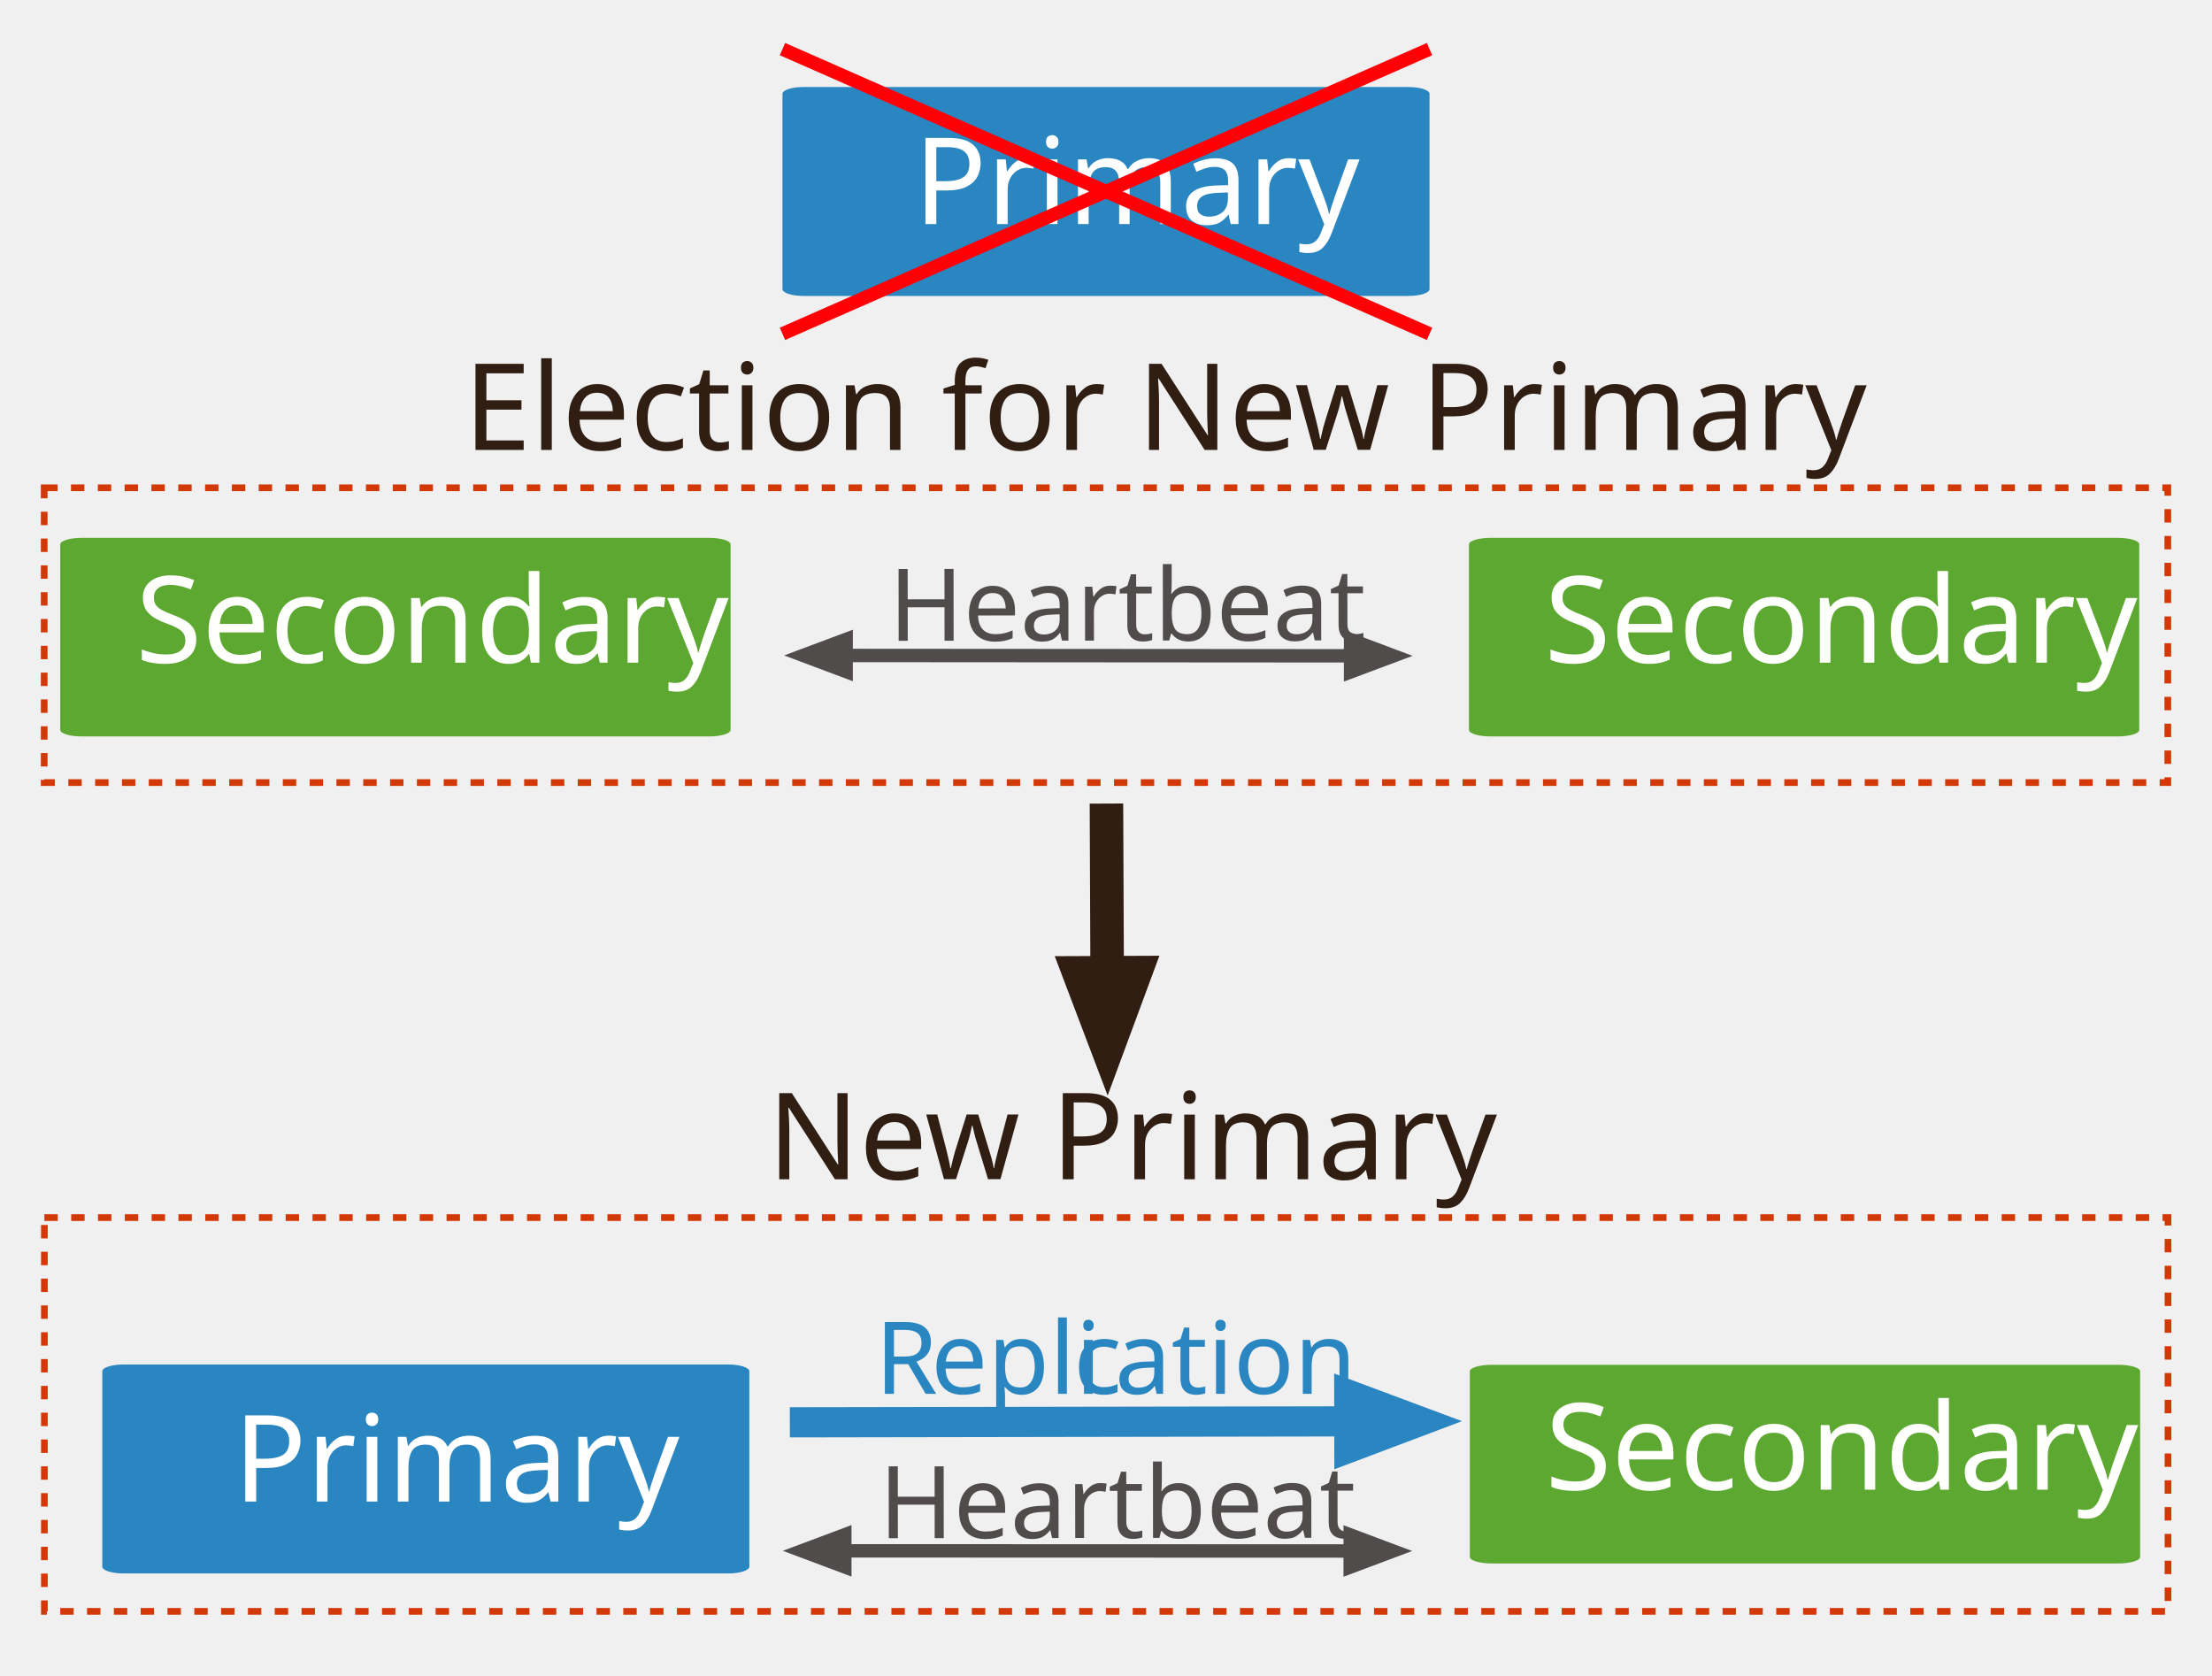
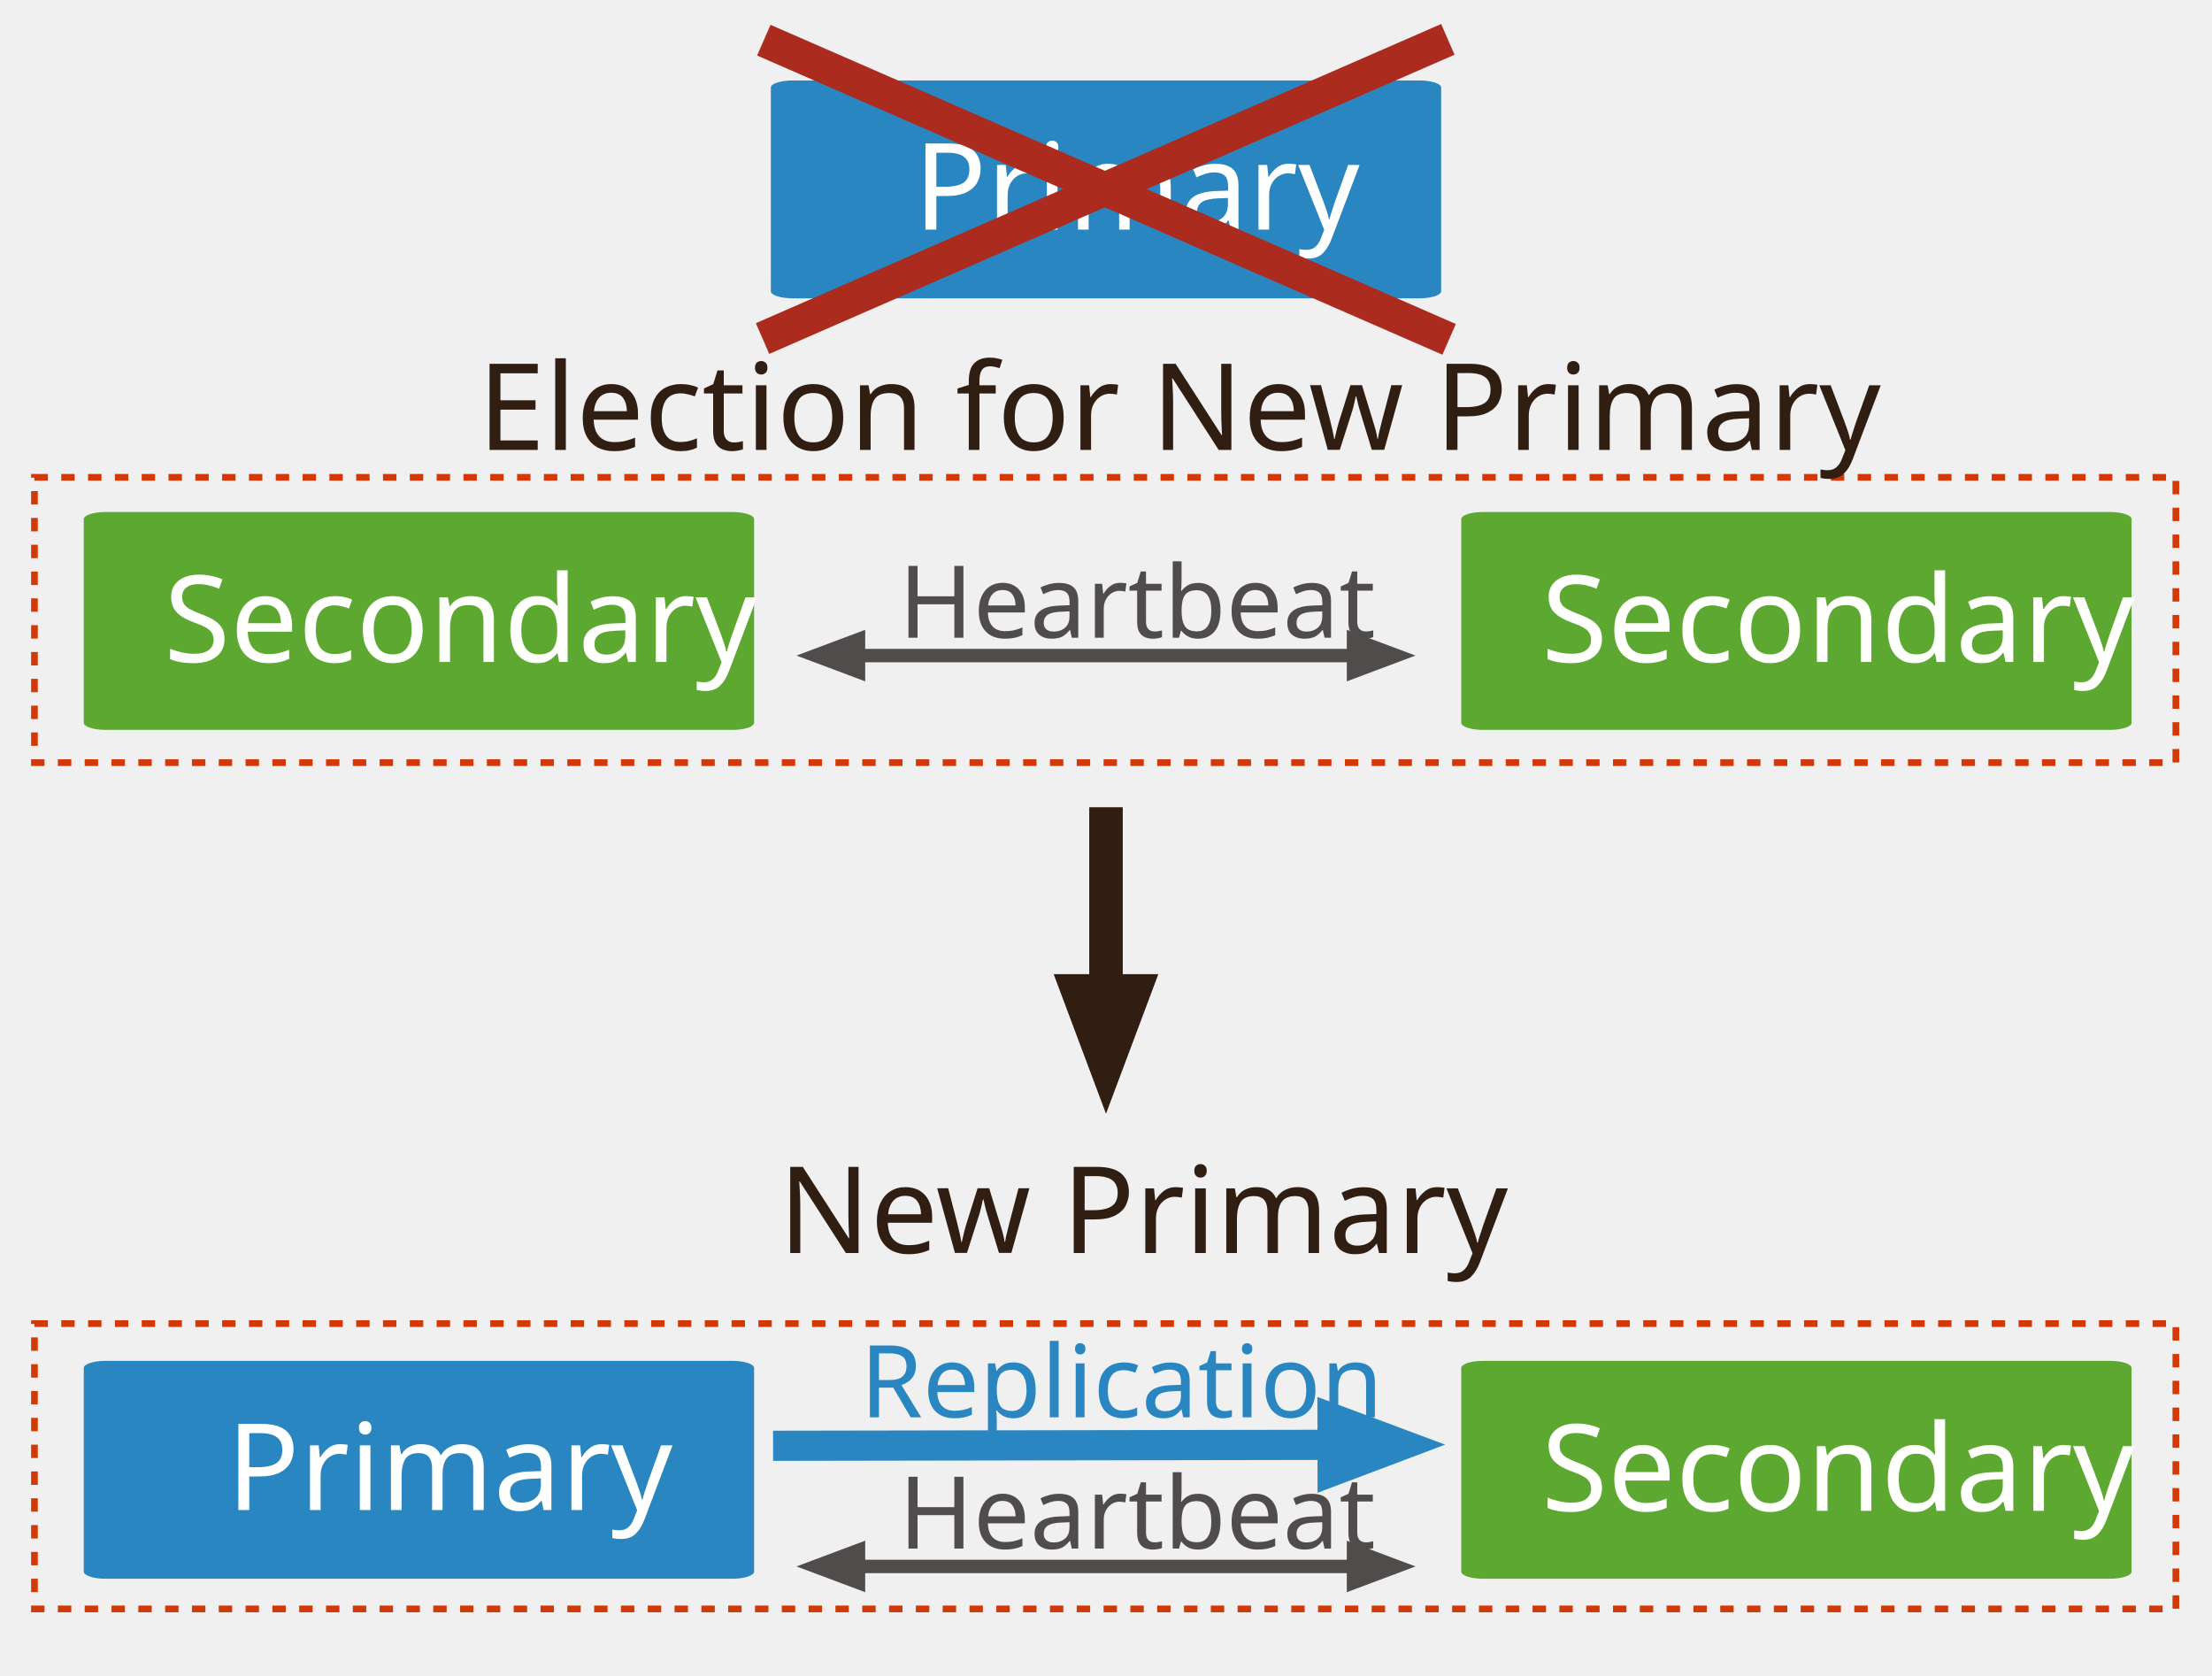
<svg xmlns="http://www.w3.org/2000/svg" version="1.1" x="0px" y="0px" width="660" height="500" viewBox="0, 0, 660, 500">
  <g id="Layer 1">
    <g>
-       <path d="M217.979,162.381 C217.979,161.319 215.073,160.458 211.482,160.458 L24.475,160.458 C20.888,160.458 17.979,161.319 17.979,162.381 L17.979,217.783 C17.979,218.846 20.888,219.708 24.475,219.708 L211.482,219.708 C215.073,219.708 217.979,218.846 217.979,217.783 L217.979,162.381" fill="#5CA831" />
-       <text transform="matrix(1, -0, 0, 1, 117.979, 192.208)">
-         <tspan x="-77.5" y="5.5" font-family="GillSans" font-size="36" fill="#FFFFFE">Secondary</tspan>
+       <text transform="matrix(1, -0, 0, 1, 330, 180.253)">
+         <tspan x="-61.838" y="10" font-family="GillSans" font-size="30" fill="#4F4C4B">Heartbeat</tspan>
      </text>
+       <g>
+         <path d="M256.15,195.583 L403.85,195.583" fill-opacity="0" stroke="#4F4C4B" stroke-width="4" />
+         <path d="M256.15,190.783 L243.35,195.583 L256.15,200.383 z" fill="#4F4C4B" fill-opacity="1" stroke="#4F4C4B" stroke-width="4" stroke-opacity="1" />
+         <path d="M403.85,200.383 L416.65,195.583 L403.85,190.783 z" fill="#4F4C4B" fill-opacity="1" stroke="#4F4C4B" stroke-width="4" stroke-opacity="1" />
+       </g>
    </g>
-     <text transform="matrix(1, -0.001, 0.001, 1, 327.723, 181.111)">
-       <tspan x="-62.5" y="10" font-family="GillSans" font-size="30" fill="#4F4C4B">Heartbeat</tspan>
+     <path d="M10.281,142.404 L649.215,142.404 L649.215,227.527 L10.281,227.527 z" fill-opacity="0" stroke="#D33907" stroke-width="2" stroke-dasharray="4,4" />
+     <g>
+       <path d="M330,240.833 L330,295.633" fill-opacity="0" stroke="#301E13" stroke-width="10" />
+       <path d="M321.6,295.633 L330,318.033 L338.4,295.633 z" fill="#301E13" fill-opacity="1" stroke="#301E13" stroke-width="10" stroke-opacity="1" />
+     </g>
+     <text transform="matrix(1, 0, 0, 1, 330, 123)">
+       <tspan x="-187.418" y="11.24" font-family="GillSans" font-size="36" fill="#301E13">Election for New Primary</tspan>
    </text>
    <g>
-       <path d="M252.465,195.552 L402.98,195.655" fill-opacity="0" stroke="#4F4C4B" stroke-width="4" />
-       <path d="M252.468,190.752 L239.665,195.544 L252.461,200.352 z" fill="#4F4C4B" fill-opacity="1" stroke="#4F4C4B" stroke-width="4" stroke-opacity="1" />
-       <path d="M402.977,200.455 L415.78,195.664 L402.984,190.855 z" fill="#4F4C4B" fill-opacity="1" stroke="#4F4C4B" stroke-width="4" stroke-opacity="1" />
+       <path d="M230.667,431.333 L397.6,431.047" fill-opacity="0" stroke="#2A86C0" stroke-width="9" />
+       <path d="M397.613,438.847 L418.4,431.011 L397.587,423.247 z" fill="#2A86C0" fill-opacity="1" stroke="#2A86C0" stroke-width="9" stroke-opacity="1" />
    </g>
-     <path d="M13.186,145.527 L646.814,145.527 L646.814,233.469 L13.186,233.469 z" fill-opacity="0" stroke="#D33907" stroke-width="2" stroke-dasharray="4,4" />
-     <g>
-       <path d="M330.133,239.733 L330.342,290.2" fill-opacity="0" stroke="#301E13" stroke-width="10" />
-       <path d="M321.942,290.235 L330.434,312.6 L338.742,290.166 z" fill="#301E13" fill-opacity="1" stroke="#301E13" stroke-width="10" stroke-opacity="1" />
-     </g>
-     <g>
-       <g>
-         <path d="M426.531,27.983 C426.531,26.865 423.726,25.96 420.261,25.96 L239.739,25.96 C236.277,25.96 233.469,26.865 233.469,27.983 L233.469,86.265 C233.469,87.384 236.277,88.29 239.739,88.29 L420.261,88.29 C423.726,88.29 426.531,87.384 426.531,86.265 L426.531,27.983" fill="#2A86C0" />
-         <text transform="matrix(1, 0, 0, 1, 330, 57.125)">
-           <tspan x="-57.357" y="9.72" font-family="GillSans" font-size="36" fill="#FFFFFF">Primary</tspan>
-         </text>
-       </g>
-       <path d="M233.469,14.648 L426.531,99.602" fill-opacity="0" stroke="#FF0007" stroke-width="4" />
-       <path d="M233.469,99.602 L426.531,14.648" fill-opacity="0" stroke="#FF0007" stroke-width="4" />
-     </g>
-     <g>
-       <path d="M638.295,162.381 C638.295,161.319 635.389,160.458 631.799,160.458 L444.791,160.458 C441.204,160.458 438.295,161.319 438.295,162.381 L438.295,217.783 C438.295,218.846 441.204,219.708 444.791,219.708 L631.799,219.708 C635.389,219.708 638.295,218.846 638.295,217.783 L638.295,162.381" fill="#5CA831" />
-       <text transform="matrix(1, -0, 0, 1, 538.295, 192.208)">
-         <tspan x="-77.5" y="5.5" font-family="GillSans" font-size="36" fill="#FFFFFE">Secondary</tspan>
-       </text>
-     </g>
-     <text transform="matrix(1, 0, 0, 1, 330, 123)">
-       <tspan x="-191.609" y="11.24" font-family="GillSans" font-size="36" fill="#301E13">Election for New Primary</tspan>
+     <text transform="matrix(1, 0, -0, 1, 324, 416.314)">
+       <tspan x="-67.353" y="6.519" font-family="GillSans" font-size="30" fill="#2A86C0">Replication</tspan>
+     </text>
+     <text transform="matrix(1, 0, 0, 1, 330, 363.039)">
+       <tspan x="-97.708" y="10.785" font-family="GillSans" font-size="36" fill="#301E13">New Primary</tspan>
    </text>
    <g>
-       <text transform="matrix(1, -0.001, 0.001, 1, 324.779, 448.837)">
-         <tspan x="-62.5" y="10" font-family="GillSans" font-size="30" fill="#4F4C4B">Heartbeat</tspan>
-       </text>
-       <g>
-         <path d="M252.067,462.672 L402.862,462.721" fill-opacity="0" stroke="#4F4C4B" stroke-width="4" />
-         <path d="M252.068,457.872 L239.267,462.668 L252.065,467.472 z" fill="#4F4C4B" fill-opacity="1" stroke="#4F4C4B" stroke-width="4" stroke-opacity="1" />
-         <path d="M402.86,467.521 L415.662,462.725 L402.863,457.921 z" fill="#4F4C4B" fill-opacity="1" stroke="#4F4C4B" stroke-width="4" stroke-opacity="1" />
-       </g>
-     </g>
-     <g>
-       <path d="M638.557,409.107 C638.557,408.045 635.651,407.184 632.061,407.184 L445.053,407.184 C441.466,407.184 438.557,408.045 438.557,409.107 L438.557,464.509 C438.557,465.572 441.466,466.434 445.053,466.434 L632.061,466.434 C635.651,466.434 638.557,465.572 638.557,464.509 L638.557,409.107" fill="#5CA831" />
-       <text transform="matrix(1, -0, 0, 1, 538.557, 438.934)">
-         <tspan x="-77.5" y="5.5" font-family="GillSans" font-size="36" fill="#FFFFFE">Secondary</tspan>
-       </text>
-     </g>
-     <path d="M13.242,363.254 L646.871,363.254 L646.871,480.727 L13.242,480.727 z" fill-opacity="0" stroke="#D33907" stroke-width="2" stroke-dasharray="4,4" />
-     <g>
-       <path d="M223.586,409.108 C223.586,407.99 220.781,407.085 217.315,407.085 L36.794,407.085 C33.332,407.085 30.523,407.99 30.523,409.108 L30.523,467.39 C30.523,468.509 33.332,469.415 36.794,469.415 L217.315,469.415 C220.781,469.415 223.586,468.509 223.586,467.39 L223.586,409.108" fill="#2A86C0" />
-       <text transform="matrix(1, 0, 0, 1, 127.055, 438.25)">
-         <tspan x="-57.357" y="9.72" font-family="GillSans" font-size="36" fill="#FFFFFF">Primary</tspan>
+       <path d="M225,154.863 C225,153.698 222.094,152.753 218.504,152.753 L31.496,152.753 C27.91,152.753 25,153.698 25,154.863 L25,215.641 C25,216.808 27.91,217.753 31.496,217.753 L218.504,217.753 C222.094,217.753 225,216.808 225,215.641 L225,154.863" fill="#5CA831" />
+       <text transform="matrix(1, -0, 0, 1, 125, 185.253)">
+         <tspan x="-76.087" y="12.242" font-family="GillSans" font-size="36" fill="#FFFFFE">Secondary</tspan>
      </text>
    </g>
    <g>
-       <path d="M235.667,424.333 L402.6,424.047" fill-opacity="0" stroke="#2A86C0" stroke-width="9" />
-       <path d="M402.613,431.847 L423.4,424.011 L402.587,416.247 z" fill="#2A86C0" fill-opacity="1" stroke="#2A86C0" stroke-width="9" stroke-opacity="1" />
+       <path d="M636,154.863 C636,153.698 633.094,152.753 629.504,152.753 L442.496,152.753 C438.91,152.753 436,153.698 436,154.863 L436,215.641 C436,216.808 438.91,217.753 442.496,217.753 L629.504,217.753 C633.094,217.753 636,216.808 636,215.641 L636,154.863" fill="#5CA831" />
+       <text transform="matrix(1, -0, 0, 1, 536, 185.253)">
+         <tspan x="-76.087" y="12.242" font-family="GillSans" font-size="36" fill="#FFFFFE">Secondary</tspan>
+       </text>
    </g>
-     <text transform="matrix(1, 0, -0, 1, 330, 409.314)">
-       <tspan x="-68.88" y="6.519" font-family="GillSans" font-size="30" fill="#2A86C0">R</tspan>
-       <tspan x="-52.23" y="6.519" font-family="GillSans" font-size="30" fill="#2A86C0">epli</tspan>
-       <tspan x="-9.705" y="6.519" font-family="GillSans" font-size="30" fill="#2A86C0">c</tspan>
-       <tspan x="2.624" y="6.519" font-family="GillSans" font-size="30" fill="#2A86C0">ation</tspan>
-     </text>
-     <text transform="matrix(1, 0, 0, 1, 330, 341.039)">
-       <tspan x="-100.975" y="10.785" font-family="GillSans" font-size="36" fill="#301E13">New Primary</tspan>
-     </text>
+     <g>
+       <path d="M636,408.11 C636,406.945 633.094,406 629.504,406 L442.496,406 C438.91,406 436,406.945 436,408.11 L436,468.888 C436,470.054 438.91,471 442.496,471 L629.504,471 C633.094,471 636,470.054 636,468.888 L636,408.11" fill="#5CA831" />
+       <text transform="matrix(1, -0, 0, 1, 536, 438.5)">
+         <tspan x="-76.087" y="12.242" font-family="GillSans" font-size="36" fill="#FFFFFE">Secondary</tspan>
+       </text>
+     </g>
+     <g>
+       <path d="M225,408.11 C225,406.945 222.094,406 218.504,406 L31.496,406 C27.91,406 25,406.945 25,408.11 L25,468.888 C25,470.054 27.91,471 31.496,471 L218.504,471 C222.094,471 225,470.054 225,468.888 L225,408.11" fill="#2A86C0" />
+       <text transform="matrix(1, 0, 0, 1, 125, 438.5)">
+         <tspan x="-57.357" y="12" font-family="GillSans" font-size="36" fill="#FFFFFF">Primary</tspan>
+       </text>
+     </g>
+     <g>
+       <path d="M430,26.11 C430,24.945 427.094,24 423.504,24 L236.496,24 C232.91,24 230,24.945 230,26.11 L230,86.888 C230,88.054 232.91,89 236.496,89 L423.504,89 C427.094,89 430,88.054 430,86.888 L430,26.11" fill="#2A86C0" />
+       <text transform="matrix(1, 0, 0, 1, 330, 56.5)">
+         <tspan x="-57.357" y="12" font-family="GillSans" font-size="36" fill="#FFFFFF">Primary</tspan>
+       </text>
+     </g>
+     <path d="M10.281,394.877 L649.215,394.877 L649.215,480 L10.281,480 z" fill-opacity="0" stroke="#D33907" stroke-width="2" stroke-dasharray="4,4" />
+     <g>
+       <text transform="matrix(1, -0, 0, 1, 330, 452)">
+         <tspan x="-61.838" y="10" font-family="GillSans" font-size="30" fill="#4F4C4B">Heartbeat</tspan>
+       </text>
+       <g>
+         <path d="M256.15,467.33 L403.85,467.33" fill-opacity="0" stroke="#4F4C4B" stroke-width="4" />
+         <path d="M256.15,462.53 L243.35,467.33 L256.15,472.13 z" fill="#4F4C4B" fill-opacity="1" stroke="#4F4C4B" stroke-width="4" stroke-opacity="1" />
+         <path d="M403.85,472.13 L416.65,467.33 L403.85,462.53 z" fill="#4F4C4B" fill-opacity="1" stroke="#4F4C4B" stroke-width="4" stroke-opacity="1" />
+       </g>
+     </g>
+     <path d="M227.896,11.983 L432.375,101.24" fill-opacity="0" stroke="#AB2B1F" stroke-width="10" />
+     <path d="M227.521,101 L432,11.743" fill-opacity="0" stroke="#AB2B1F" stroke-width="10" />
  </g>
  <defs />
</svg>
